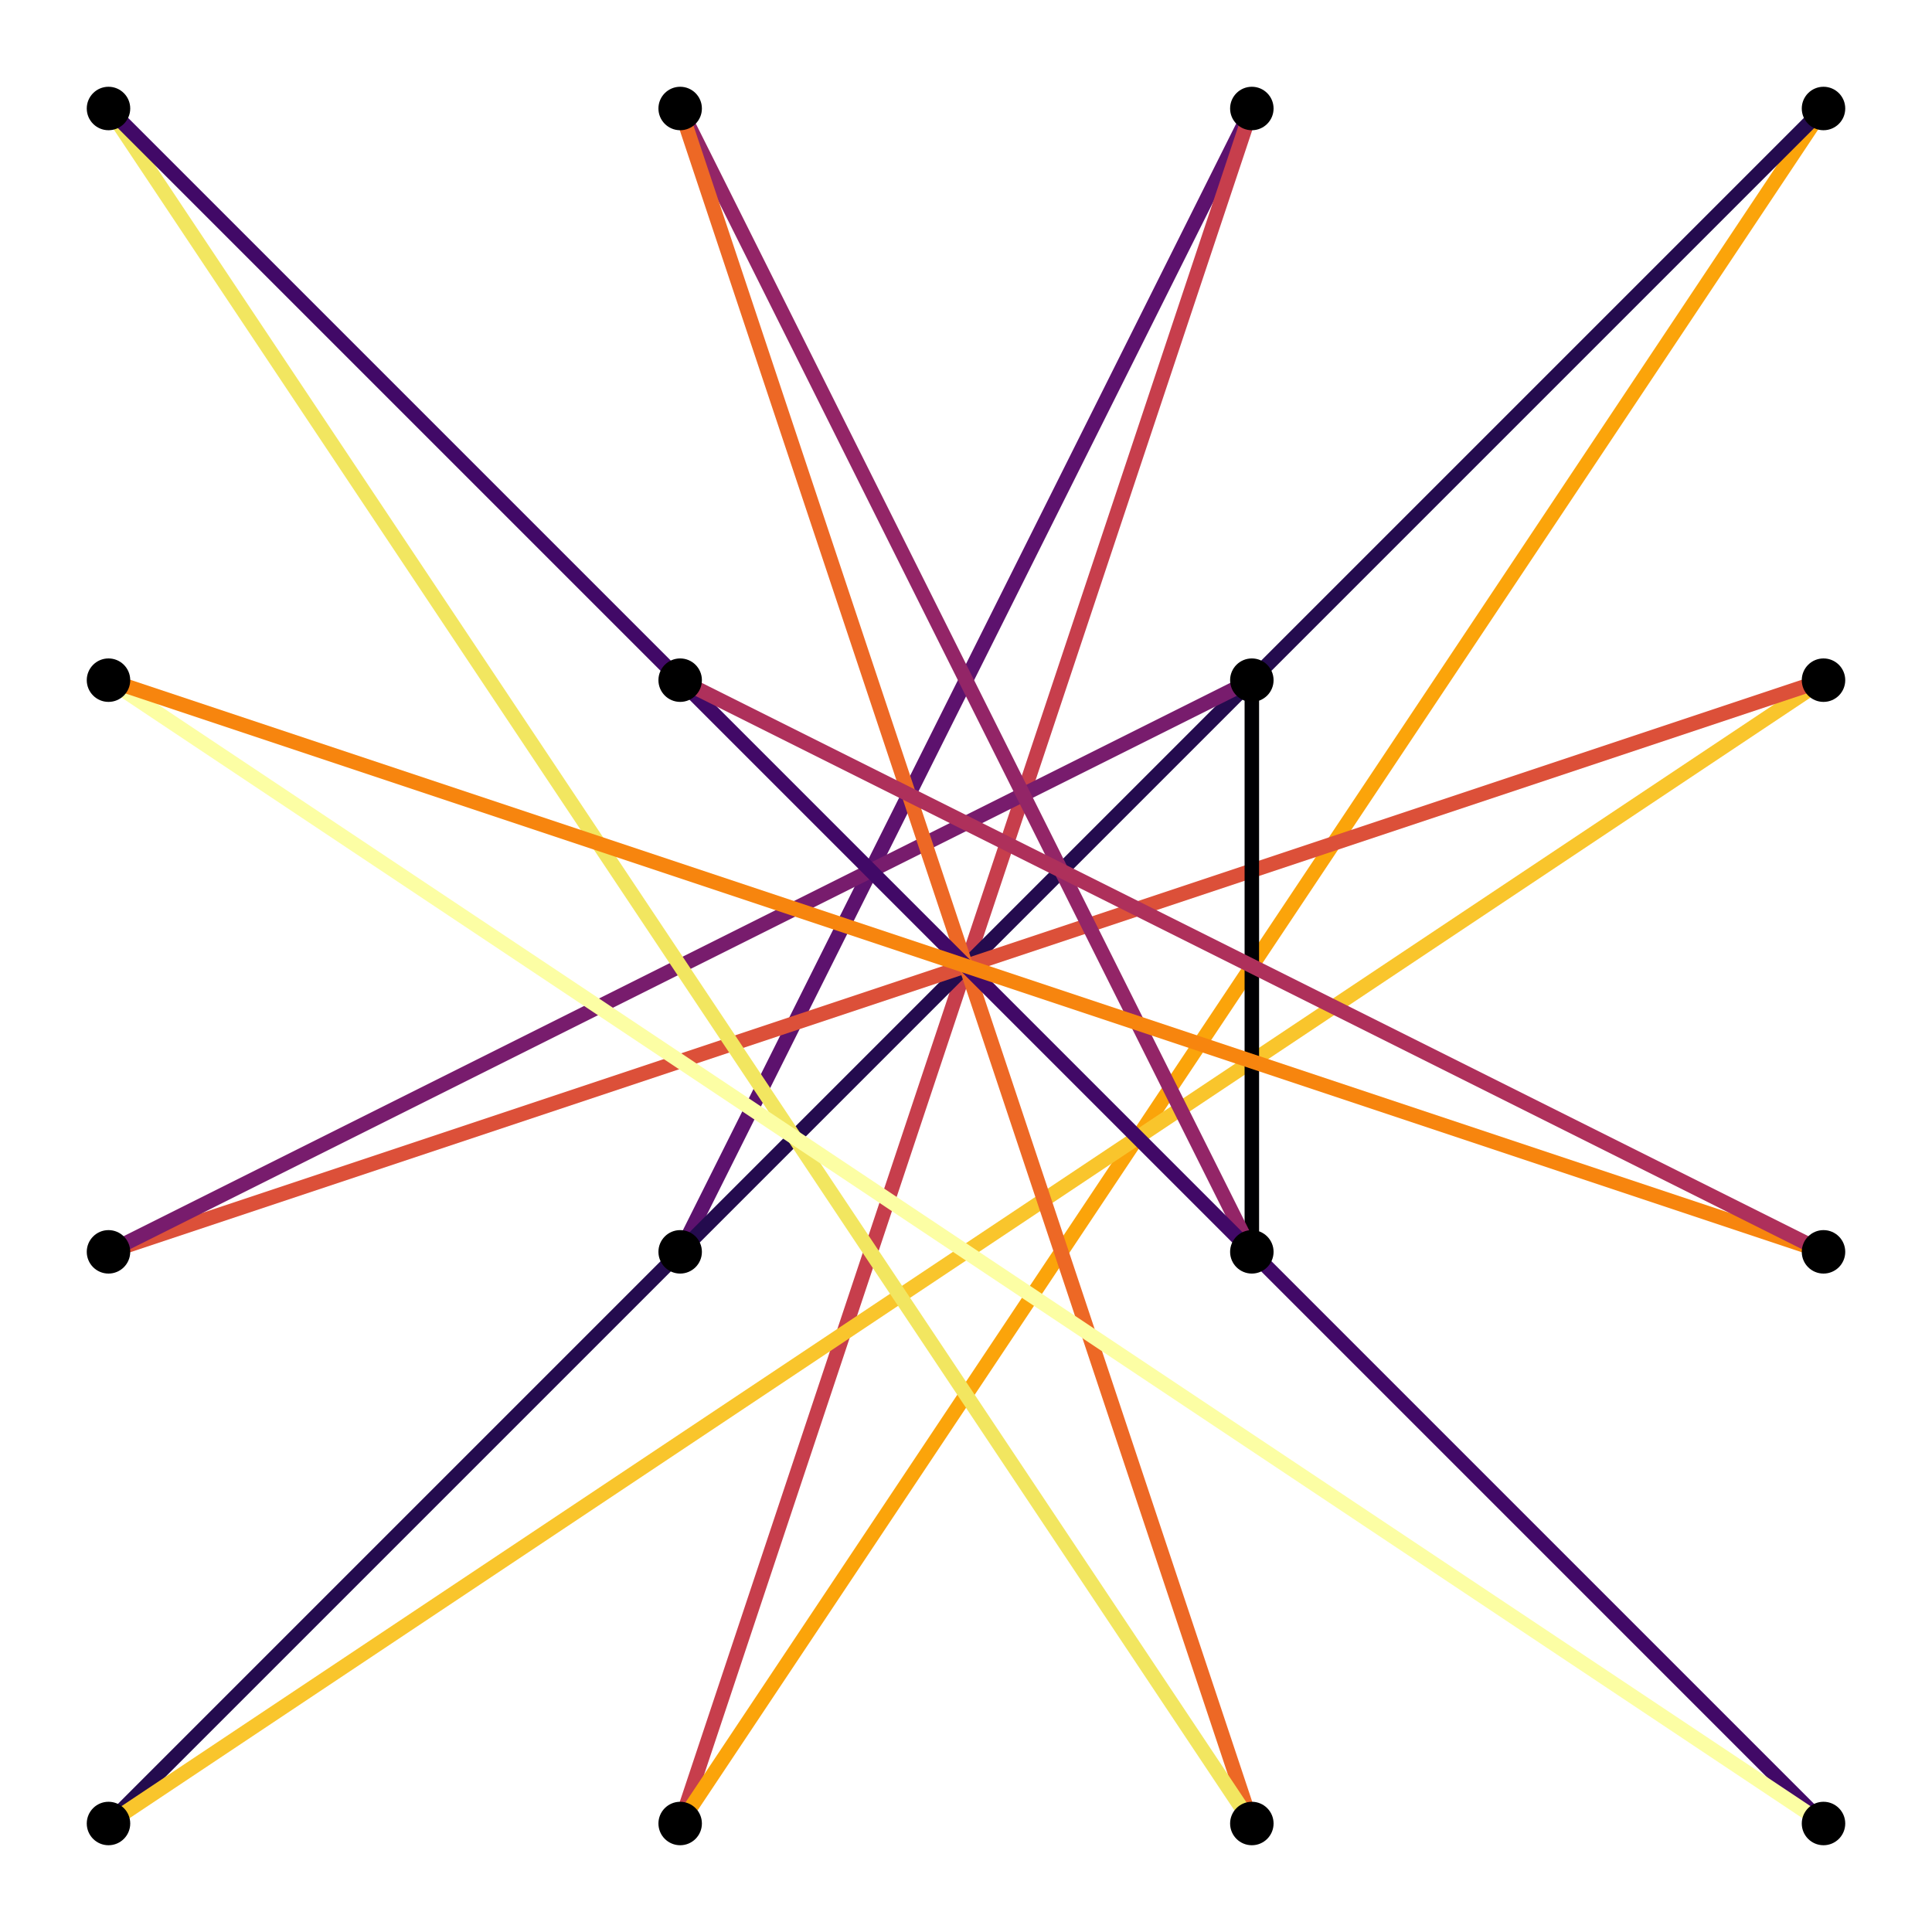
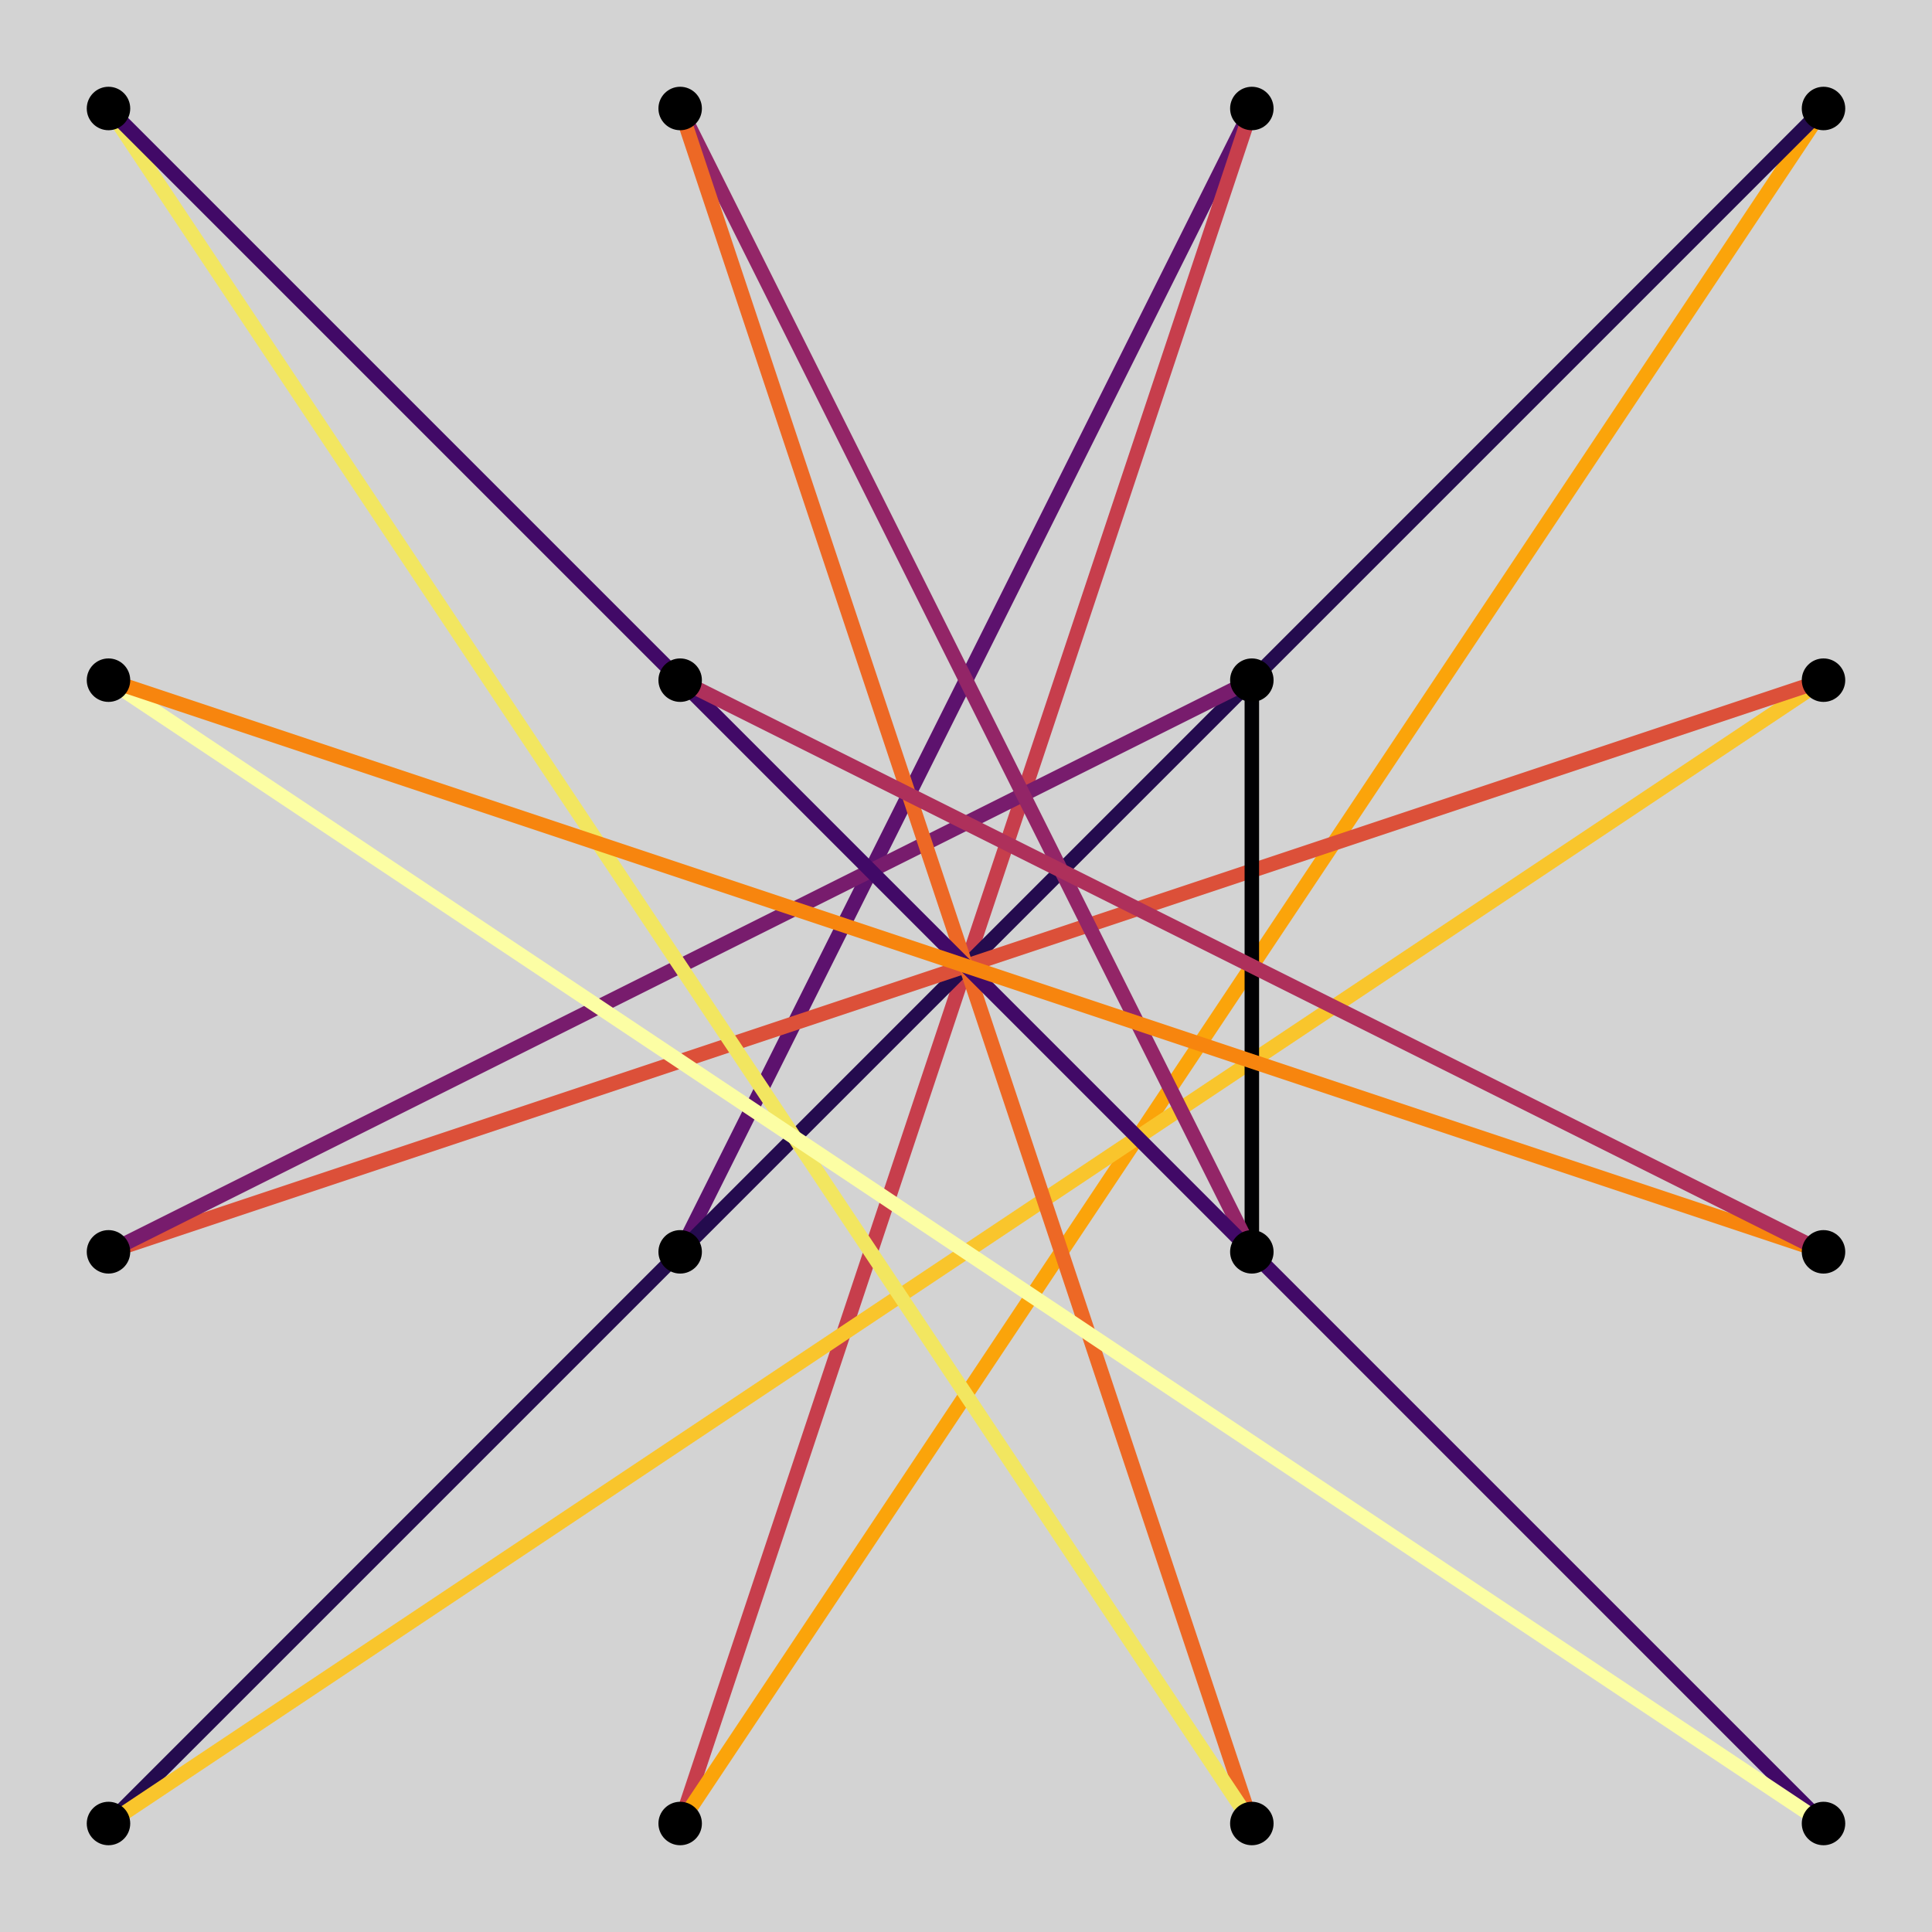
<svg xmlns="http://www.w3.org/2000/svg" width="400" height="400" viewBox="0 0 1600 1600">
  <defs>
-     <clipPath id="clip730">
+     <clipPath id="clip100">
      <rect x="0" y="0" width="1600" height="1600" />
    </clipPath>
  </defs>
-   <path clip-path="url(#clip730)" d=" M0 1600 L1600 1600 L1600 0 L0 0  Z   " fill="#ffffff" fill-rule="evenodd" fill-opacity="1" />
+   <path clip-path="url(#clip100)" d=" M0 1600 L1600 1600 L1600 0 L0 0  Z   " fill="#d3d3d3" fill-rule="evenodd" fill-opacity="1" />
  <defs>
-     <clipPath id="clip731">
+     <clipPath id="clip101">
      <rect x="320" y="160" width="1121" height="1121" />
    </clipPath>
  </defs>
-   <path clip-path="url(#clip730)" d=" M47.244 1552.76 L1552.76 1552.76 L1552.76 47.244 L47.244 47.244  Z   " fill="#ffffff" fill-rule="evenodd" fill-opacity="1" />
+   <path clip-path="url(#clip100)" d=" M47.244 1552.76 L1552.76 1552.76 L1552.76 47.244 L47.244 47.244  Z   " fill="#d3d3d3" fill-rule="evenodd" fill-opacity="1" />
  <defs>
-     <clipPath id="clip732">
+     <clipPath id="clip102">
      <rect x="47" y="47" width="1507" height="1507" />
    </clipPath>
  </defs>
-   <polyline clip-path="url(#clip732)" style="stroke:#5d126e; stroke-linecap:butt; stroke-linejoin:round; stroke-width:12; stroke-opacity:1; fill:none" points="   563.284,1036.72 1036.72,89.853    " />
-   <polyline clip-path="url(#clip732)" style="stroke:#c73e4c; stroke-linecap:butt; stroke-linejoin:round; stroke-width:12; stroke-opacity:1; fill:none" points="   1036.72,89.853 563.284,1510.15    " />
-   <polyline clip-path="url(#clip732)" style="stroke:#fba40a; stroke-linecap:butt; stroke-linejoin:round; stroke-width:12; stroke-opacity:1; fill:none" points="   563.284,1510.15 1510.15,89.853    " />
-   <polyline clip-path="url(#clip732)" style="stroke:#240b4e; stroke-linecap:butt; stroke-linejoin:round; stroke-width:12; stroke-opacity:1; fill:none" points="   1510.15,89.853 89.853,1510.15    " />
-   <polyline clip-path="url(#clip732)" style="stroke:#f9c52c; stroke-linecap:butt; stroke-linejoin:round; stroke-width:12; stroke-opacity:1; fill:none" points="   89.853,1510.15 1510.15,563.284    " />
-   <polyline clip-path="url(#clip732)" style="stroke:#dc5039; stroke-linecap:butt; stroke-linejoin:round; stroke-width:12; stroke-opacity:1; fill:none" points="   1510.15,563.284 89.853,1036.72    " />
-   <polyline clip-path="url(#clip732)" style="stroke:#781c6d; stroke-linecap:butt; stroke-linejoin:round; stroke-width:12; stroke-opacity:1; fill:none" points="   89.853,1036.72 1036.72,563.284    " />
-   <polyline clip-path="url(#clip732)" style="stroke:#000003; stroke-linecap:butt; stroke-linejoin:round; stroke-width:12; stroke-opacity:1; fill:none" points="   1036.72,563.284 1036.72,1036.72    " />
-   <polyline clip-path="url(#clip732)" style="stroke:#932567; stroke-linecap:butt; stroke-linejoin:round; stroke-width:12; stroke-opacity:1; fill:none" points="   1036.72,1036.72 563.284,89.853    " />
-   <polyline clip-path="url(#clip732)" style="stroke:#ed6825; stroke-linecap:butt; stroke-linejoin:round; stroke-width:12; stroke-opacity:1; fill:none" points="   563.284,89.853 1036.72,1510.15    " />
-   <polyline clip-path="url(#clip732)" style="stroke:#f2e660; stroke-linecap:butt; stroke-linejoin:round; stroke-width:12; stroke-opacity:1; fill:none" points="   1036.72,1510.15 89.853,89.853    " />
-   <polyline clip-path="url(#clip732)" style="stroke:#410967; stroke-linecap:butt; stroke-linejoin:round; stroke-width:12; stroke-opacity:1; fill:none" points="   89.853,89.853 1510.15,1510.15    " />
-   <polyline clip-path="url(#clip732)" style="stroke:#fcfea4; stroke-linecap:butt; stroke-linejoin:round; stroke-width:12; stroke-opacity:1; fill:none" points="   1510.15,1510.15 89.853,563.284    " />
-   <polyline clip-path="url(#clip732)" style="stroke:#f7850e; stroke-linecap:butt; stroke-linejoin:round; stroke-width:12; stroke-opacity:1; fill:none" points="   89.853,563.284 1510.15,1036.72    " />
-   <polyline clip-path="url(#clip732)" style="stroke:#ae305b; stroke-linecap:butt; stroke-linejoin:round; stroke-width:12; stroke-opacity:1; fill:none" points="   1510.15,1036.72 563.284,563.284    " />
-   <circle clip-path="url(#clip732)" cx="89.853" cy="1510.15" r="18" fill="#000000" fill-rule="evenodd" fill-opacity="1" stroke="none" />
-   <circle clip-path="url(#clip732)" cx="89.853" cy="1036.72" r="18" fill="#000000" fill-rule="evenodd" fill-opacity="1" stroke="none" />
-   <circle clip-path="url(#clip732)" cx="89.853" cy="563.284" r="18" fill="#000000" fill-rule="evenodd" fill-opacity="1" stroke="none" />
-   <circle clip-path="url(#clip732)" cx="89.853" cy="89.853" r="18" fill="#000000" fill-rule="evenodd" fill-opacity="1" stroke="none" />
-   <circle clip-path="url(#clip732)" cx="563.284" cy="1510.15" r="18" fill="#000000" fill-rule="evenodd" fill-opacity="1" stroke="none" />
-   <circle clip-path="url(#clip732)" cx="563.284" cy="1036.72" r="18" fill="#000000" fill-rule="evenodd" fill-opacity="1" stroke="none" />
-   <circle clip-path="url(#clip732)" cx="563.284" cy="563.284" r="18" fill="#000000" fill-rule="evenodd" fill-opacity="1" stroke="none" />
-   <circle clip-path="url(#clip732)" cx="563.284" cy="89.853" r="18" fill="#000000" fill-rule="evenodd" fill-opacity="1" stroke="none" />
-   <circle clip-path="url(#clip732)" cx="1036.72" cy="1510.15" r="18" fill="#000000" fill-rule="evenodd" fill-opacity="1" stroke="none" />
-   <circle clip-path="url(#clip732)" cx="1036.72" cy="1036.72" r="18" fill="#000000" fill-rule="evenodd" fill-opacity="1" stroke="none" />
-   <circle clip-path="url(#clip732)" cx="1036.72" cy="563.284" r="18" fill="#000000" fill-rule="evenodd" fill-opacity="1" stroke="none" />
-   <circle clip-path="url(#clip732)" cx="1036.72" cy="89.853" r="18" fill="#000000" fill-rule="evenodd" fill-opacity="1" stroke="none" />
-   <circle clip-path="url(#clip732)" cx="1510.15" cy="1510.15" r="18" fill="#000000" fill-rule="evenodd" fill-opacity="1" stroke="none" />
-   <circle clip-path="url(#clip732)" cx="1510.15" cy="1036.72" r="18" fill="#000000" fill-rule="evenodd" fill-opacity="1" stroke="none" />
-   <circle clip-path="url(#clip732)" cx="1510.15" cy="563.284" r="18" fill="#000000" fill-rule="evenodd" fill-opacity="1" stroke="none" />
-   <circle clip-path="url(#clip732)" cx="1510.15" cy="89.853" r="18" fill="#000000" fill-rule="evenodd" fill-opacity="1" stroke="none" />
+   <polyline clip-path="url(#clip102)" style="stroke:#5d126e; stroke-linecap:butt; stroke-linejoin:round; stroke-width:12; stroke-opacity:1; fill:none" points="   563.284,1036.72 1036.72,89.853    " />
+   <polyline clip-path="url(#clip102)" style="stroke:#c73e4c; stroke-linecap:butt; stroke-linejoin:round; stroke-width:12; stroke-opacity:1; fill:none" points="   1036.72,89.853 563.284,1510.15    " />
+   <polyline clip-path="url(#clip102)" style="stroke:#fba40a; stroke-linecap:butt; stroke-linejoin:round; stroke-width:12; stroke-opacity:1; fill:none" points="   563.284,1510.15 1510.15,89.853    " />
+   <polyline clip-path="url(#clip102)" style="stroke:#240b4e; stroke-linecap:butt; stroke-linejoin:round; stroke-width:12; stroke-opacity:1; fill:none" points="   1510.15,89.853 89.853,1510.15    " />
+   <polyline clip-path="url(#clip102)" style="stroke:#f9c52c; stroke-linecap:butt; stroke-linejoin:round; stroke-width:12; stroke-opacity:1; fill:none" points="   89.853,1510.15 1510.15,563.284    " />
+   <polyline clip-path="url(#clip102)" style="stroke:#dc5039; stroke-linecap:butt; stroke-linejoin:round; stroke-width:12; stroke-opacity:1; fill:none" points="   1510.15,563.284 89.853,1036.72    " />
+   <polyline clip-path="url(#clip102)" style="stroke:#781c6d; stroke-linecap:butt; stroke-linejoin:round; stroke-width:12; stroke-opacity:1; fill:none" points="   89.853,1036.72 1036.72,563.284    " />
+   <polyline clip-path="url(#clip102)" style="stroke:#000003; stroke-linecap:butt; stroke-linejoin:round; stroke-width:12; stroke-opacity:1; fill:none" points="   1036.72,563.284 1036.72,1036.72    " />
+   <polyline clip-path="url(#clip102)" style="stroke:#932567; stroke-linecap:butt; stroke-linejoin:round; stroke-width:12; stroke-opacity:1; fill:none" points="   1036.72,1036.72 563.284,89.853    " />
+   <polyline clip-path="url(#clip102)" style="stroke:#ed6825; stroke-linecap:butt; stroke-linejoin:round; stroke-width:12; stroke-opacity:1; fill:none" points="   563.284,89.853 1036.72,1510.15    " />
+   <polyline clip-path="url(#clip102)" style="stroke:#f2e660; stroke-linecap:butt; stroke-linejoin:round; stroke-width:12; stroke-opacity:1; fill:none" points="   1036.72,1510.15 89.853,89.853    " />
+   <polyline clip-path="url(#clip102)" style="stroke:#410967; stroke-linecap:butt; stroke-linejoin:round; stroke-width:12; stroke-opacity:1; fill:none" points="   89.853,89.853 1510.15,1510.15    " />
+   <polyline clip-path="url(#clip102)" style="stroke:#fcfea4; stroke-linecap:butt; stroke-linejoin:round; stroke-width:12; stroke-opacity:1; fill:none" points="   1510.15,1510.15 89.853,563.284    " />
+   <polyline clip-path="url(#clip102)" style="stroke:#f7850e; stroke-linecap:butt; stroke-linejoin:round; stroke-width:12; stroke-opacity:1; fill:none" points="   89.853,563.284 1510.15,1036.72    " />
+   <polyline clip-path="url(#clip102)" style="stroke:#ae305b; stroke-linecap:butt; stroke-linejoin:round; stroke-width:12; stroke-opacity:1; fill:none" points="   1510.15,1036.72 563.284,563.284    " />
+   <circle clip-path="url(#clip102)" cx="89.853" cy="1510.15" r="18" fill="#000000" fill-rule="evenodd" fill-opacity="1" stroke="none" />
+   <circle clip-path="url(#clip102)" cx="89.853" cy="1036.72" r="18" fill="#000000" fill-rule="evenodd" fill-opacity="1" stroke="none" />
+   <circle clip-path="url(#clip102)" cx="89.853" cy="563.284" r="18" fill="#000000" fill-rule="evenodd" fill-opacity="1" stroke="none" />
+   <circle clip-path="url(#clip102)" cx="89.853" cy="89.853" r="18" fill="#000000" fill-rule="evenodd" fill-opacity="1" stroke="none" />
+   <circle clip-path="url(#clip102)" cx="563.284" cy="1510.15" r="18" fill="#000000" fill-rule="evenodd" fill-opacity="1" stroke="none" />
+   <circle clip-path="url(#clip102)" cx="563.284" cy="1036.72" r="18" fill="#000000" fill-rule="evenodd" fill-opacity="1" stroke="none" />
+   <circle clip-path="url(#clip102)" cx="563.284" cy="563.284" r="18" fill="#000000" fill-rule="evenodd" fill-opacity="1" stroke="none" />
+   <circle clip-path="url(#clip102)" cx="563.284" cy="89.853" r="18" fill="#000000" fill-rule="evenodd" fill-opacity="1" stroke="none" />
+   <circle clip-path="url(#clip102)" cx="1036.72" cy="1510.15" r="18" fill="#000000" fill-rule="evenodd" fill-opacity="1" stroke="none" />
+   <circle clip-path="url(#clip102)" cx="1036.72" cy="1036.72" r="18" fill="#000000" fill-rule="evenodd" fill-opacity="1" stroke="none" />
+   <circle clip-path="url(#clip102)" cx="1036.72" cy="563.284" r="18" fill="#000000" fill-rule="evenodd" fill-opacity="1" stroke="none" />
+   <circle clip-path="url(#clip102)" cx="1036.72" cy="89.853" r="18" fill="#000000" fill-rule="evenodd" fill-opacity="1" stroke="none" />
+   <circle clip-path="url(#clip102)" cx="1510.15" cy="1510.15" r="18" fill="#000000" fill-rule="evenodd" fill-opacity="1" stroke="none" />
+   <circle clip-path="url(#clip102)" cx="1510.15" cy="1036.72" r="18" fill="#000000" fill-rule="evenodd" fill-opacity="1" stroke="none" />
+   <circle clip-path="url(#clip102)" cx="1510.15" cy="563.284" r="18" fill="#000000" fill-rule="evenodd" fill-opacity="1" stroke="none" />
+   <circle clip-path="url(#clip102)" cx="1510.15" cy="89.853" r="18" fill="#000000" fill-rule="evenodd" fill-opacity="1" stroke="none" />
</svg>
